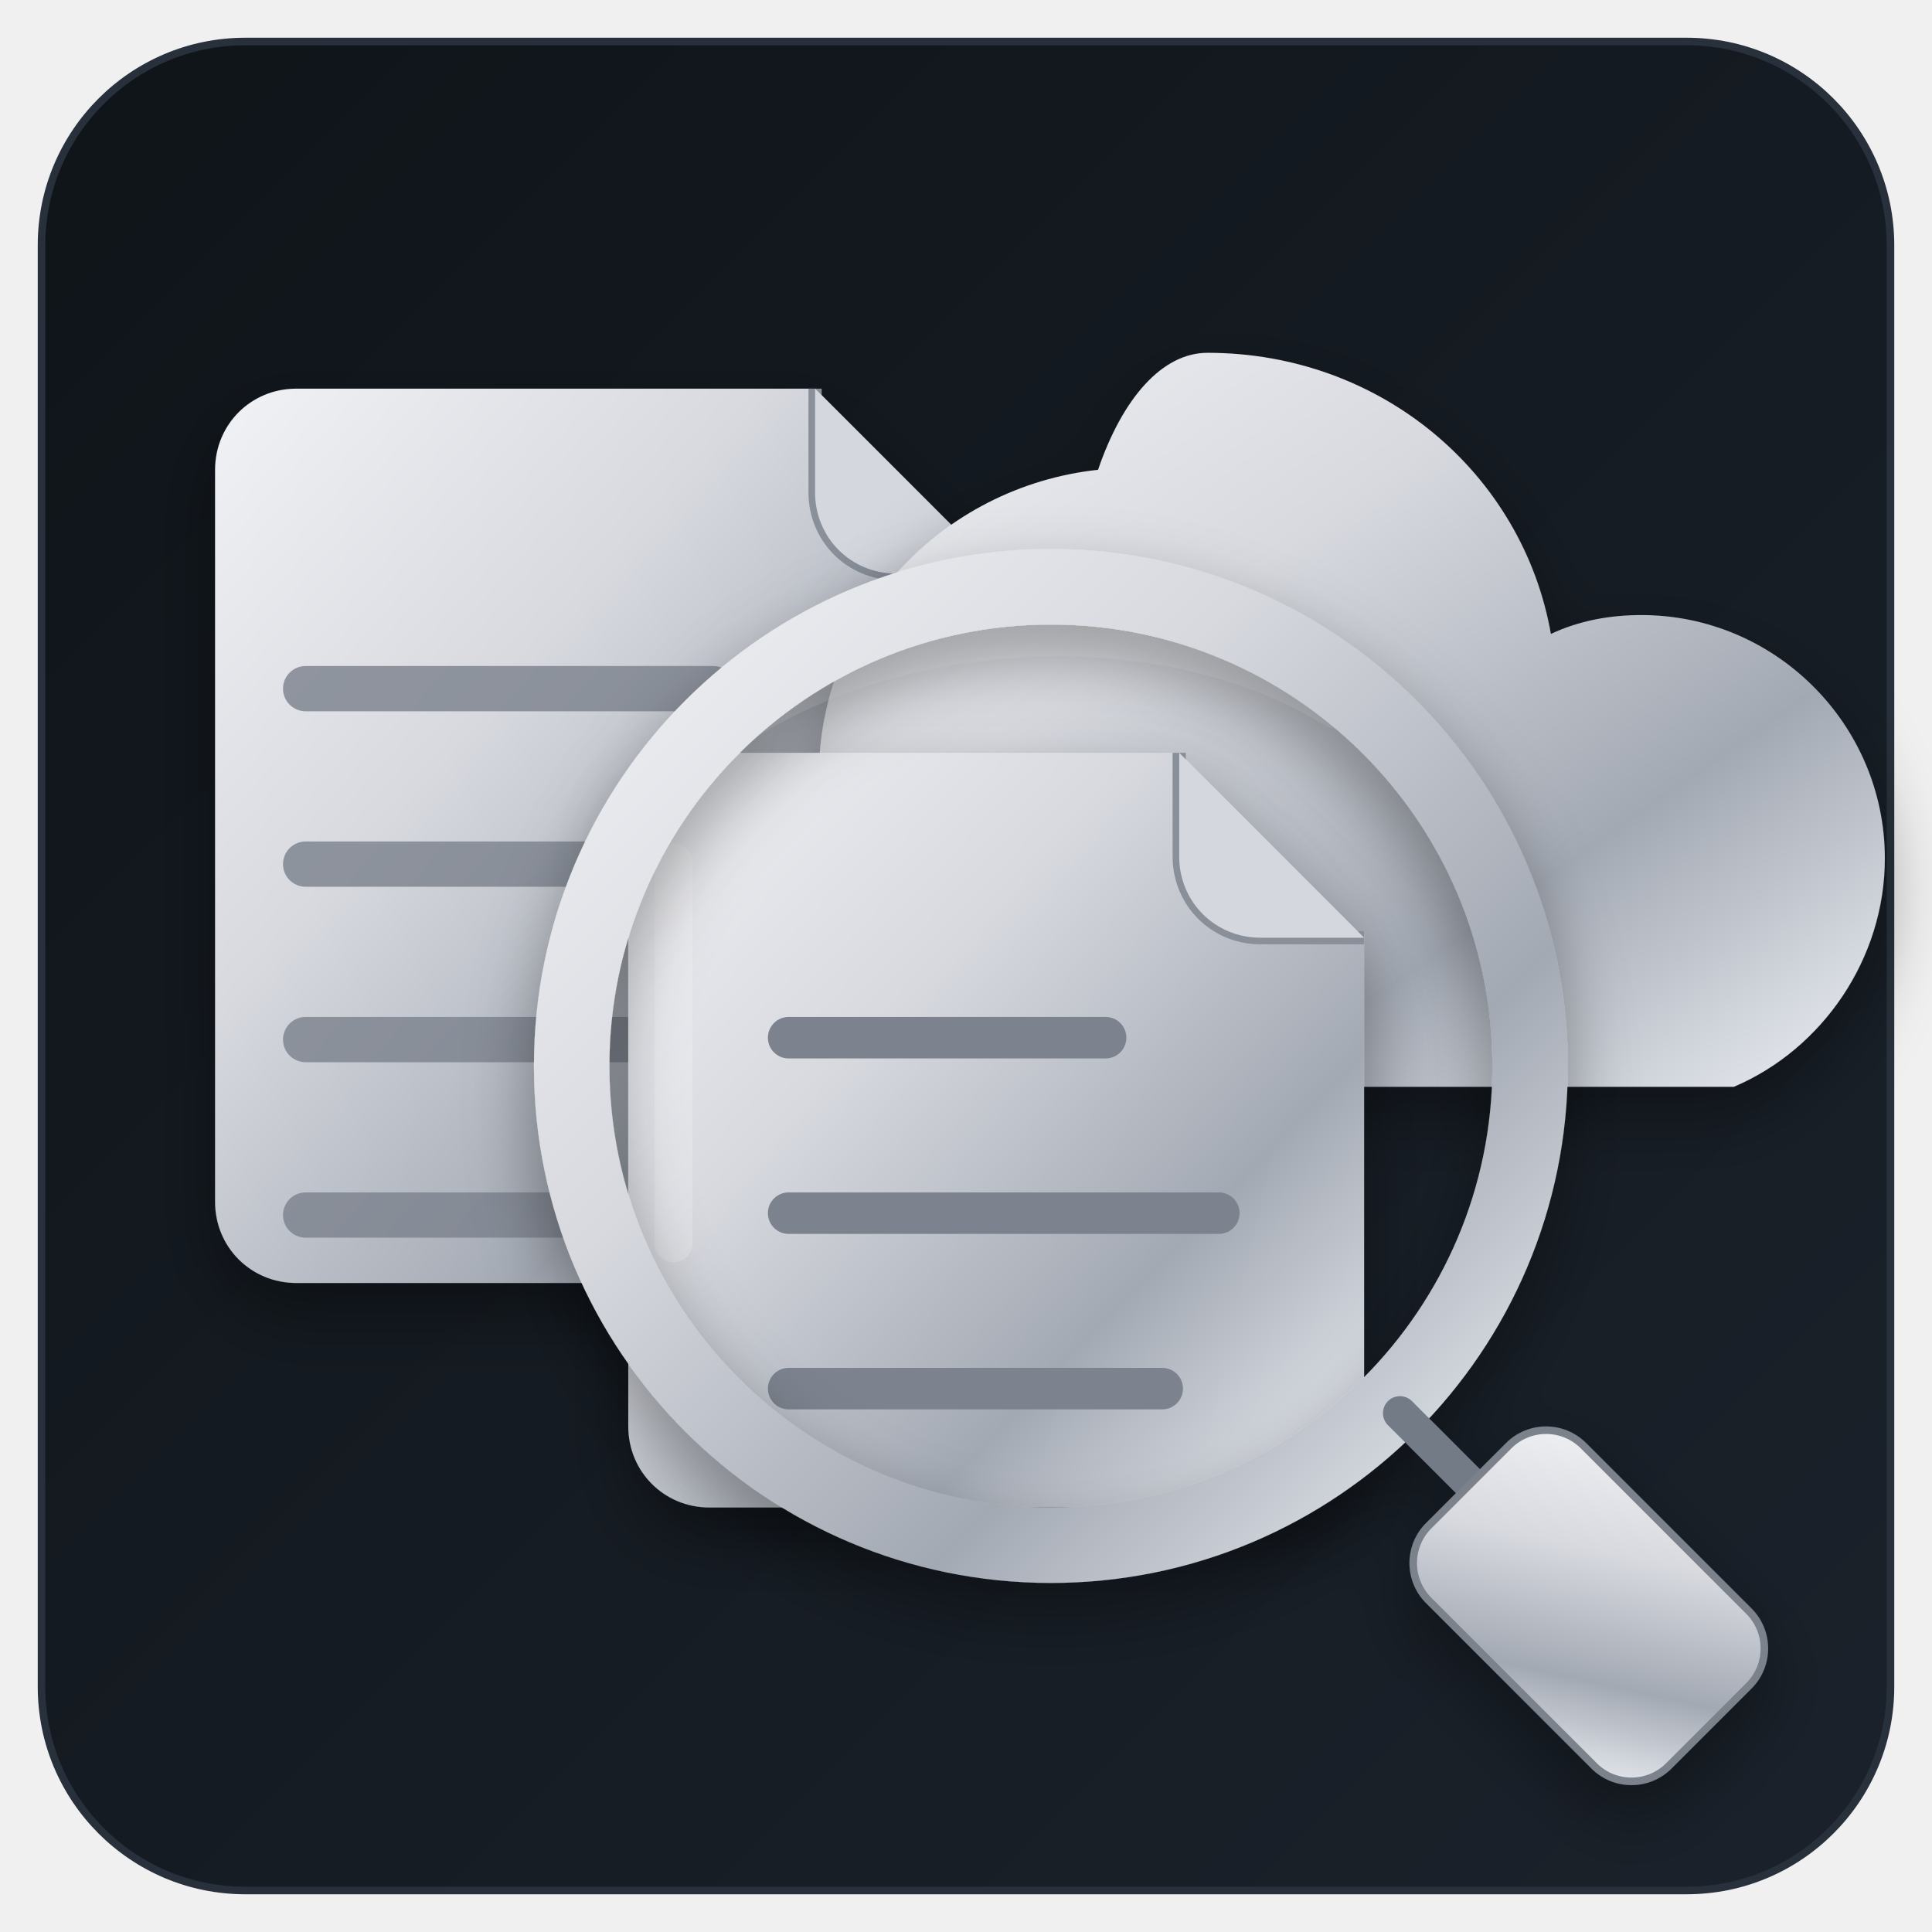
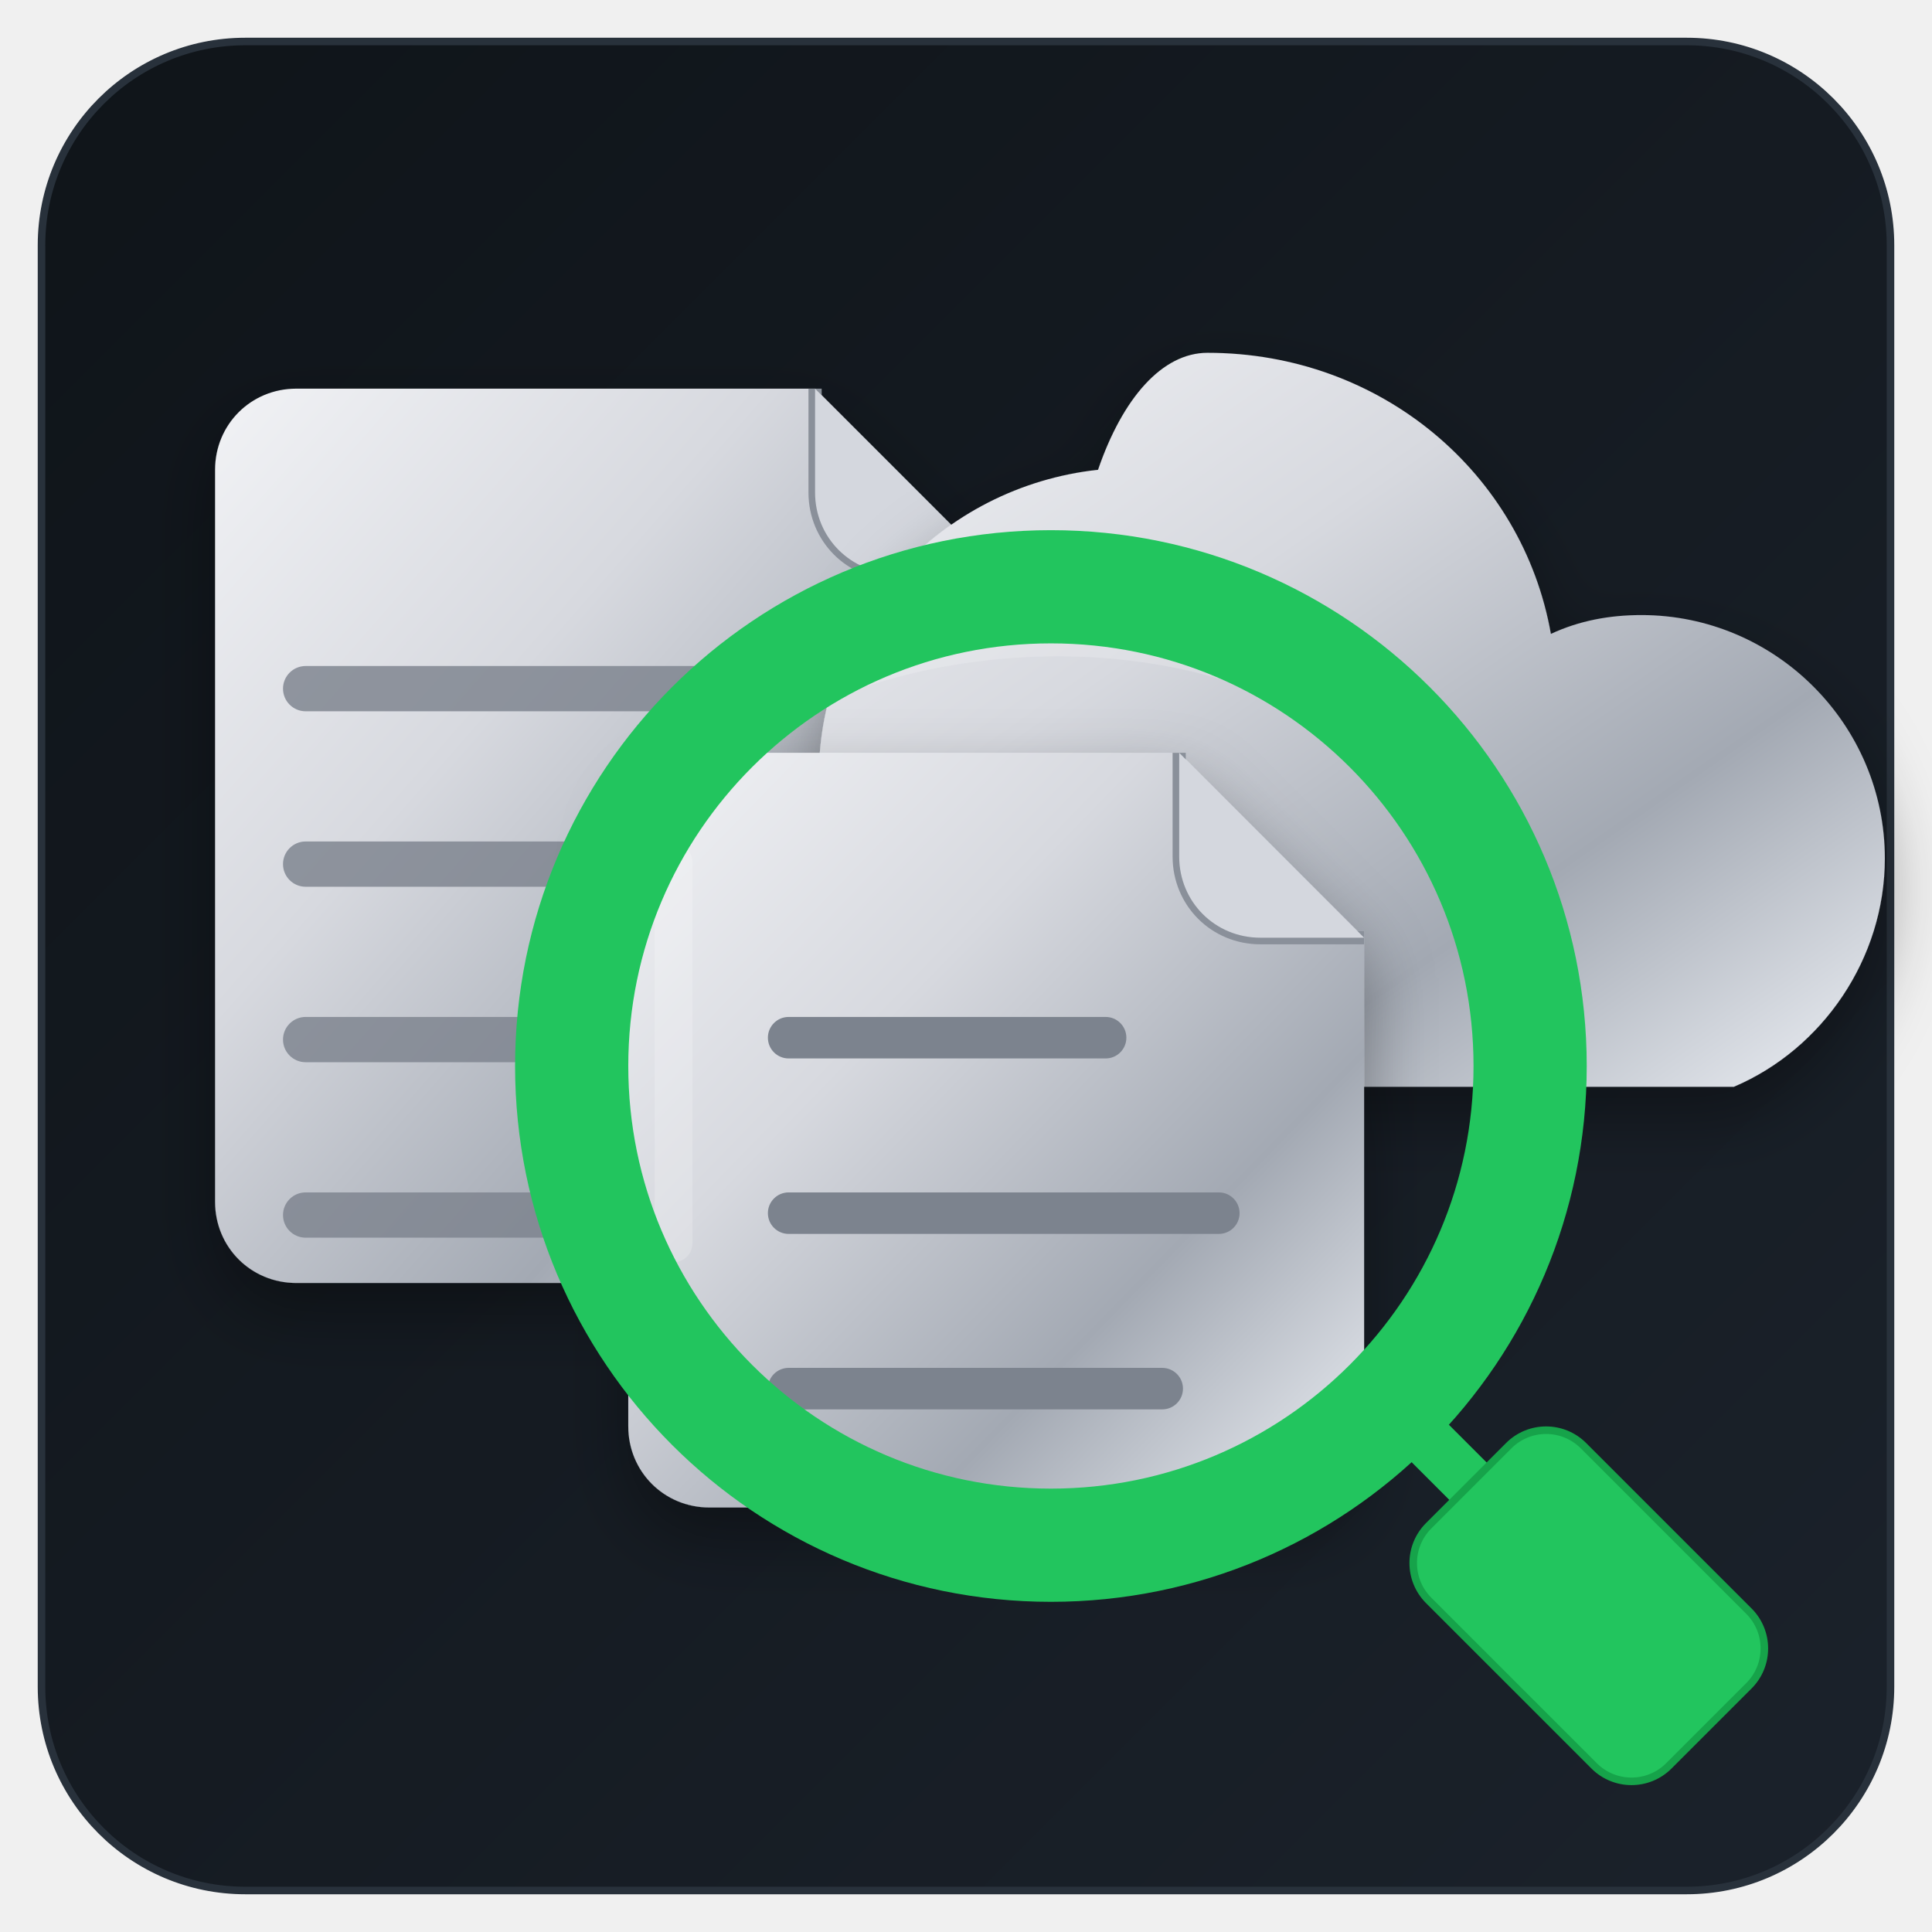
<svg xmlns="http://www.w3.org/2000/svg" width="1024" height="1024" viewBox="0 0 1024 1024" version="1.1">
  <defs>
    <linearGradient id="bgGrad" x1="0" y1="0" x2="1" y2="1">
      <stop offset="0%" stop-color="#0f1419" />
      <stop offset="100%" stop-color="#1b222b" />
    </linearGradient>
    <linearGradient id="silver" x1="0" y1="0" x2="1" y2="1">
      <stop offset="0%" stop-color="#f1f2f5" />
      <stop offset="35%" stop-color="#d7d9df" />
      <stop offset="70%" stop-color="#a3a9b3" />
      <stop offset="100%" stop-color="#edf0f5" />
    </linearGradient>
    <linearGradient id="silverDark" x1="0" y1="0" x2="1" y2="1">
      <stop offset="0%" stop-color="#aab0ba" />
      <stop offset="100%" stop-color="#6f7681" />
    </linearGradient>
    <linearGradient id="glass" x1="0" y1="0" x2="1" y2="1">
      <stop offset="0%" stop-color="#ffffff" stop-opacity="0.22" />
      <stop offset="100%" stop-color="#b7c1cf" stop-opacity="0.08" />
    </linearGradient>
    <filter id="shadow" x="-20%" y="-20%" width="140%" height="140%">
      <feDropShadow dx="0" dy="16" stdDeviation="18" flood-color="#000000" flood-opacity="0.35" />
    </filter>
    <clipPath id="docClipLeft">
      <path d="M114 249c0-24 19-43 43-43h275l98 98v333c0 24-19 43-43 43H157c-24 0-43-19-43-43V249z" />
    </clipPath>
    <clipPath id="docClipCenter">
      <path d="M333 442c0-24 19-43 43-43h249l98 98v259c0 24-19 43-43 43H376c-24 0-43-19-43-43V442z" />
    </clipPath>
  </defs>
  <rect x="22" y="22" width="980" height="980" rx="108" fill="url(#bgGrad)" />
  <rect x="22" y="22" width="980" height="980" rx="108" fill="none" stroke="#28313b" stroke-width="4" />
  <g filter="url(#shadow)">
    <path d="M114 249c0-24 19-43 43-43h275l98 98v333c0 24-19 43-43 43H157c-24 0-43-19-43-43V249z" fill="url(#silver)" />
    <path d="M432 206v55c0 24 19 43 43 43h55" fill="none" stroke="#8a909a" stroke-width="7" />
    <path d="M432 206l98 98h-55c-24 0-43-19-43-43z" fill="#d4d7de" />
    <g clip-path="url(#docClipLeft)" opacity="0.82">
      <rect x="150" y="353" width="240" height="24" rx="12" fill="#7c838e" />
      <rect x="150" y="446" width="285" height="24" rx="12" fill="#7c838e" />
      <rect x="150" y="539" width="230" height="24" rx="12" fill="#7c838e" />
      <rect x="150" y="632" width="272" height="24" rx="12" fill="#7c838e" />
    </g>
  </g>
  <g filter="url(#shadow)">
    <path d="M640 187c92 0 167 64 182 149 15-7 31-10 48-10 71 0 129 58 129 129 0 53-33 101-80 121H598c-91 0-164-73-164-164 0-85 65-154 148-163 13-38 34-62 58-62z" fill="url(#silver)" />
  </g>
  <g filter="url(#shadow)">
    <path d="M333 442c0-24 19-43 43-43h249l98 98v259c0 24-19 43-43 43H376c-24 0-43-19-43-43V442z" fill="url(#silver)" />
    <path d="M625 399v55c0 24 19 43 43 43h55" fill="none" stroke="#8a909a" stroke-width="7" />
    <path d="M625 399l98 98h-55c-24 0-43-19-43-43z" fill="#d4d7de" />
    <g clip-path="url(#docClipCenter)">
      <rect x="407" y="539" width="190" height="22" rx="11" fill="#7c838e" />
      <rect x="407" y="632" width="250" height="22" rx="11" fill="#7c838e" />
      <rect x="407" y="725" width="220" height="22" rx="11" fill="#7c838e" />
    </g>
  </g>
  <path d="M392 382c91-58 229-62 316-8" fill="none" stroke="#ffffff" stroke-opacity="0.18" stroke-width="24" stroke-linecap="round" />
  <path d="M357 457v202" fill="none" stroke="#ffffff" stroke-opacity="0.19" stroke-width="20" stroke-linecap="round" />
-   <g filter="url(#shadow)">
-     <circle cx="557" cy="565" r="254" fill="none" stroke="url(#silver)" stroke-width="40" />
-     <path d="M742 749l50 50" stroke="#737b86" stroke-width="18" stroke-linecap="round" />
+   <g>
+     <circle cx="557" cy="565" r="254" fill="none" stroke="#22c55e" stroke-width="60" />
+     <path d="M742 749l50 50" stroke="#22c55e" stroke-width="28" stroke-linecap="round" />
    <g transform="rotate(45 823 832)">
-       <rect x="760" y="774" width="180" height="116" rx="28" fill="url(#silver)" stroke="#7c828c" stroke-width="4" />
+       <rect x="760" y="774" width="180" height="116" rx="28" fill="#22c55e" stroke="#16a34a" stroke-width="4" />
    </g>
  </g>
</svg>
